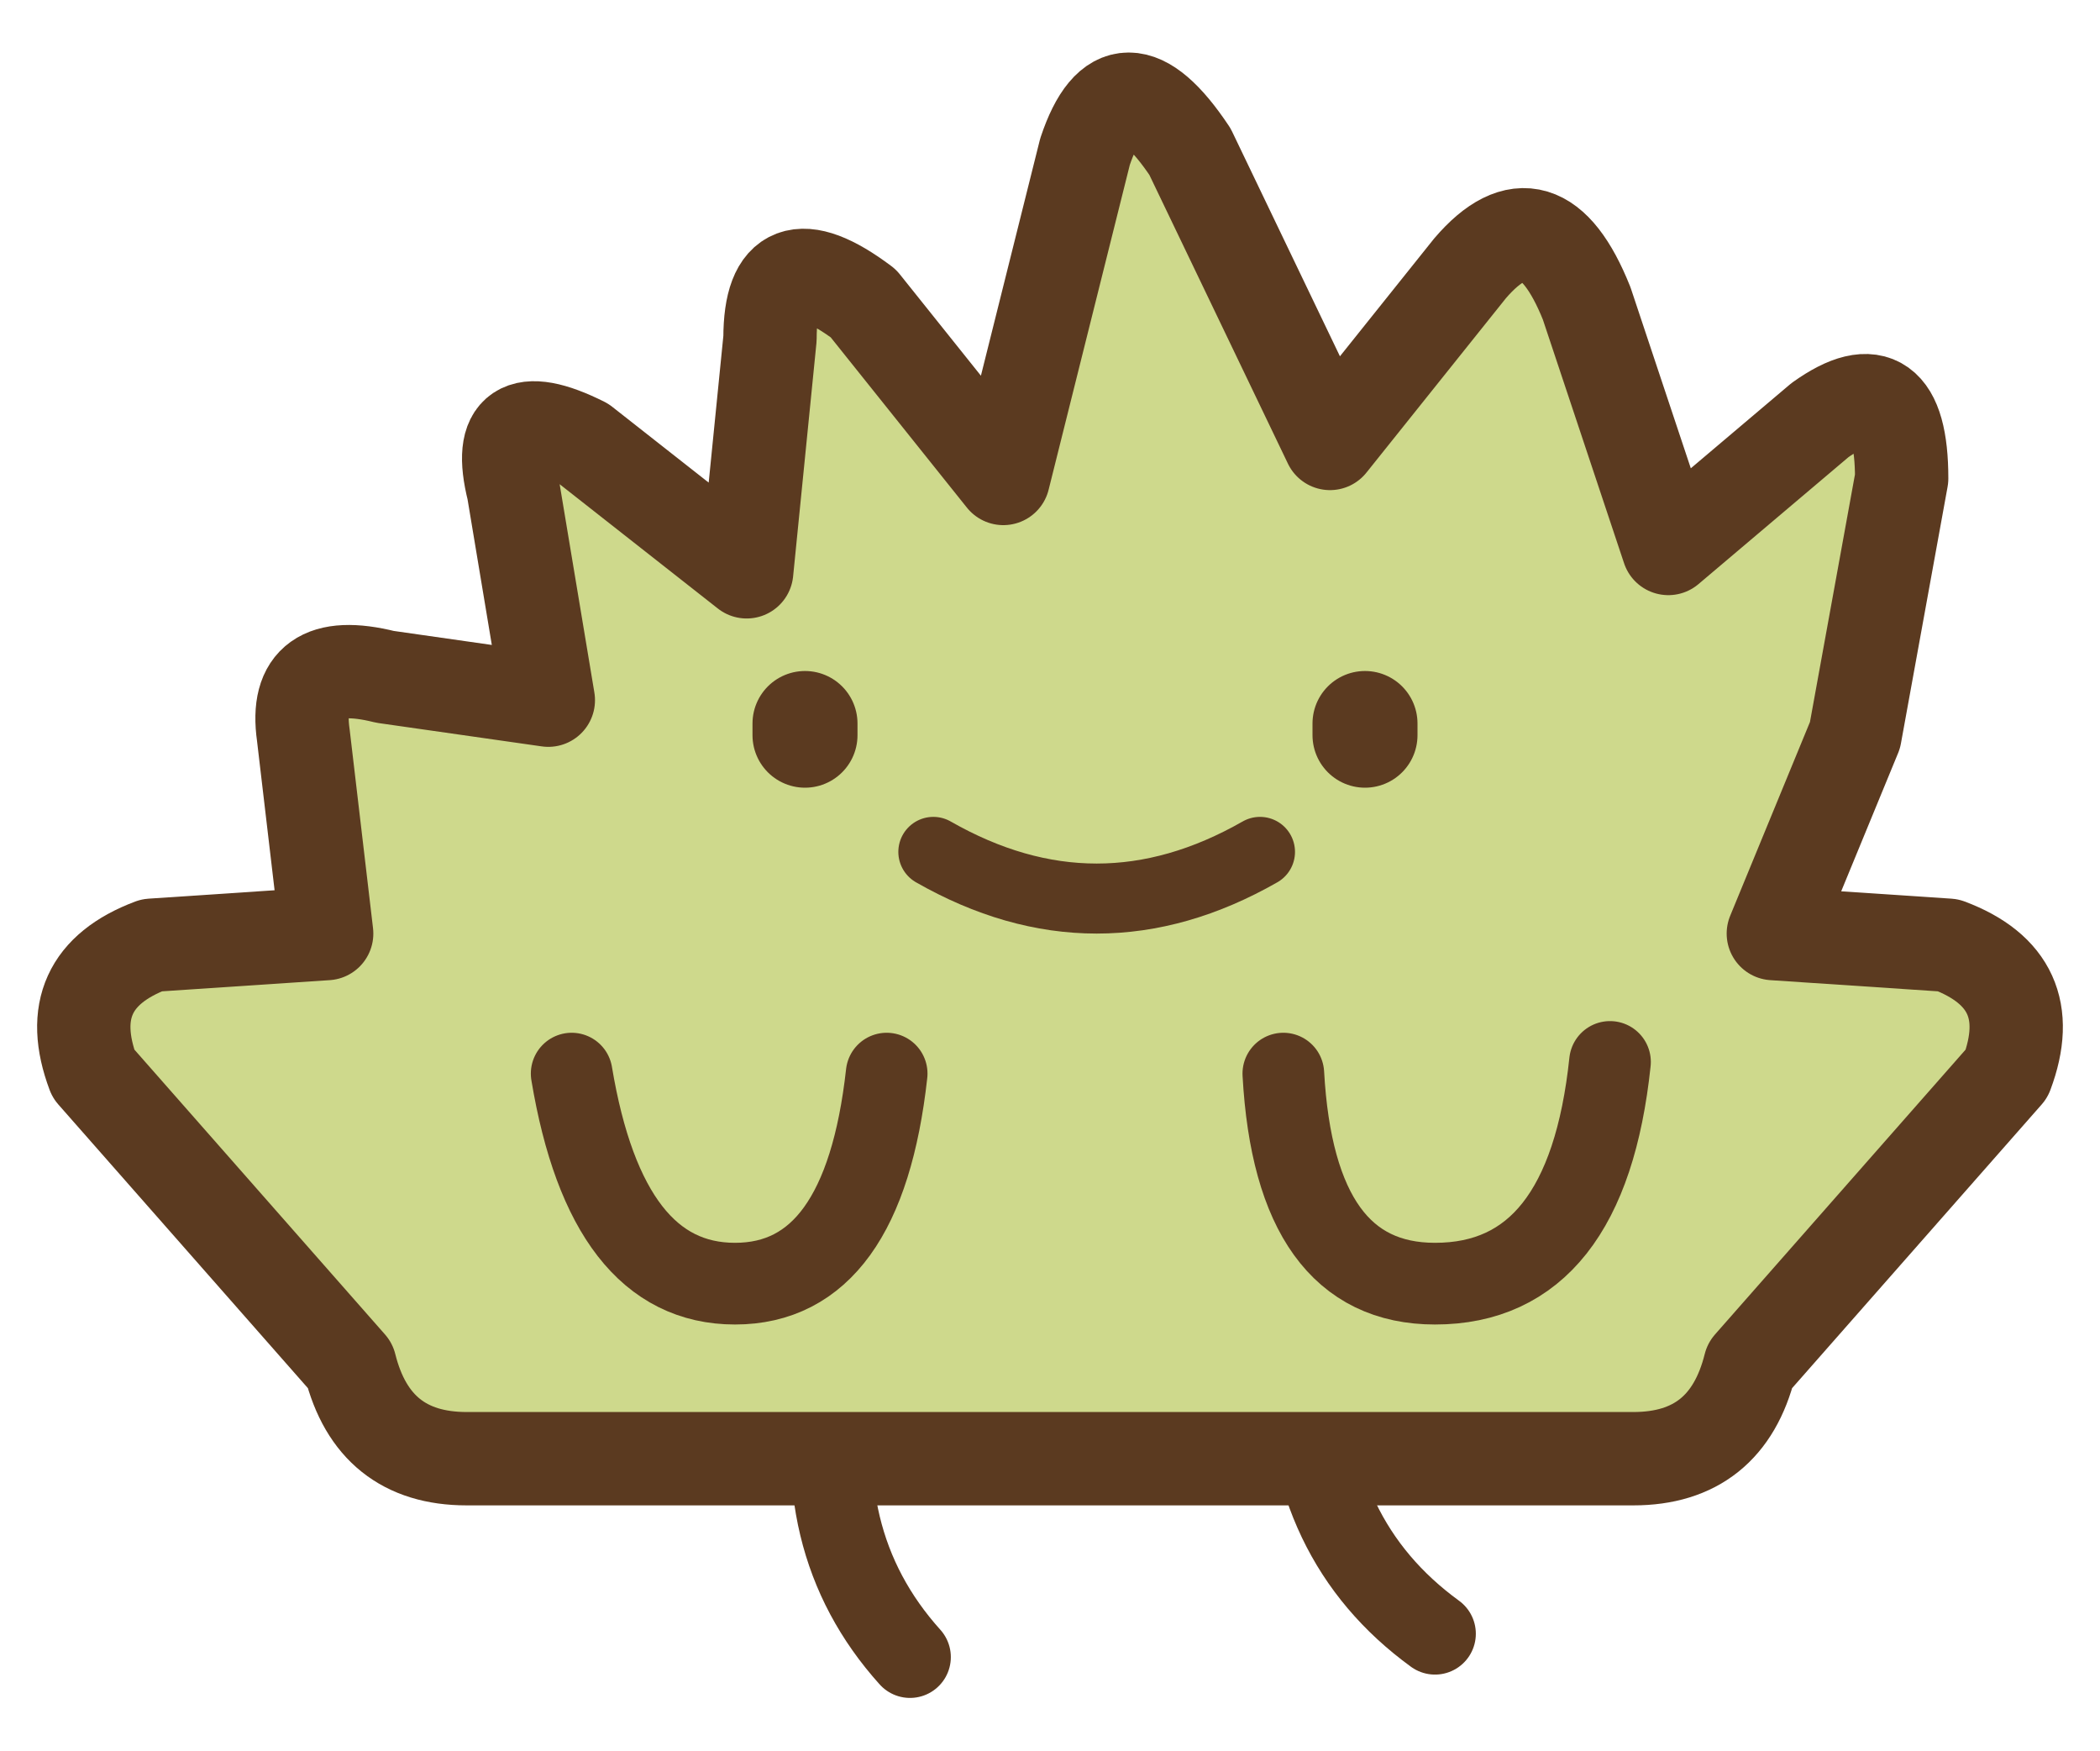
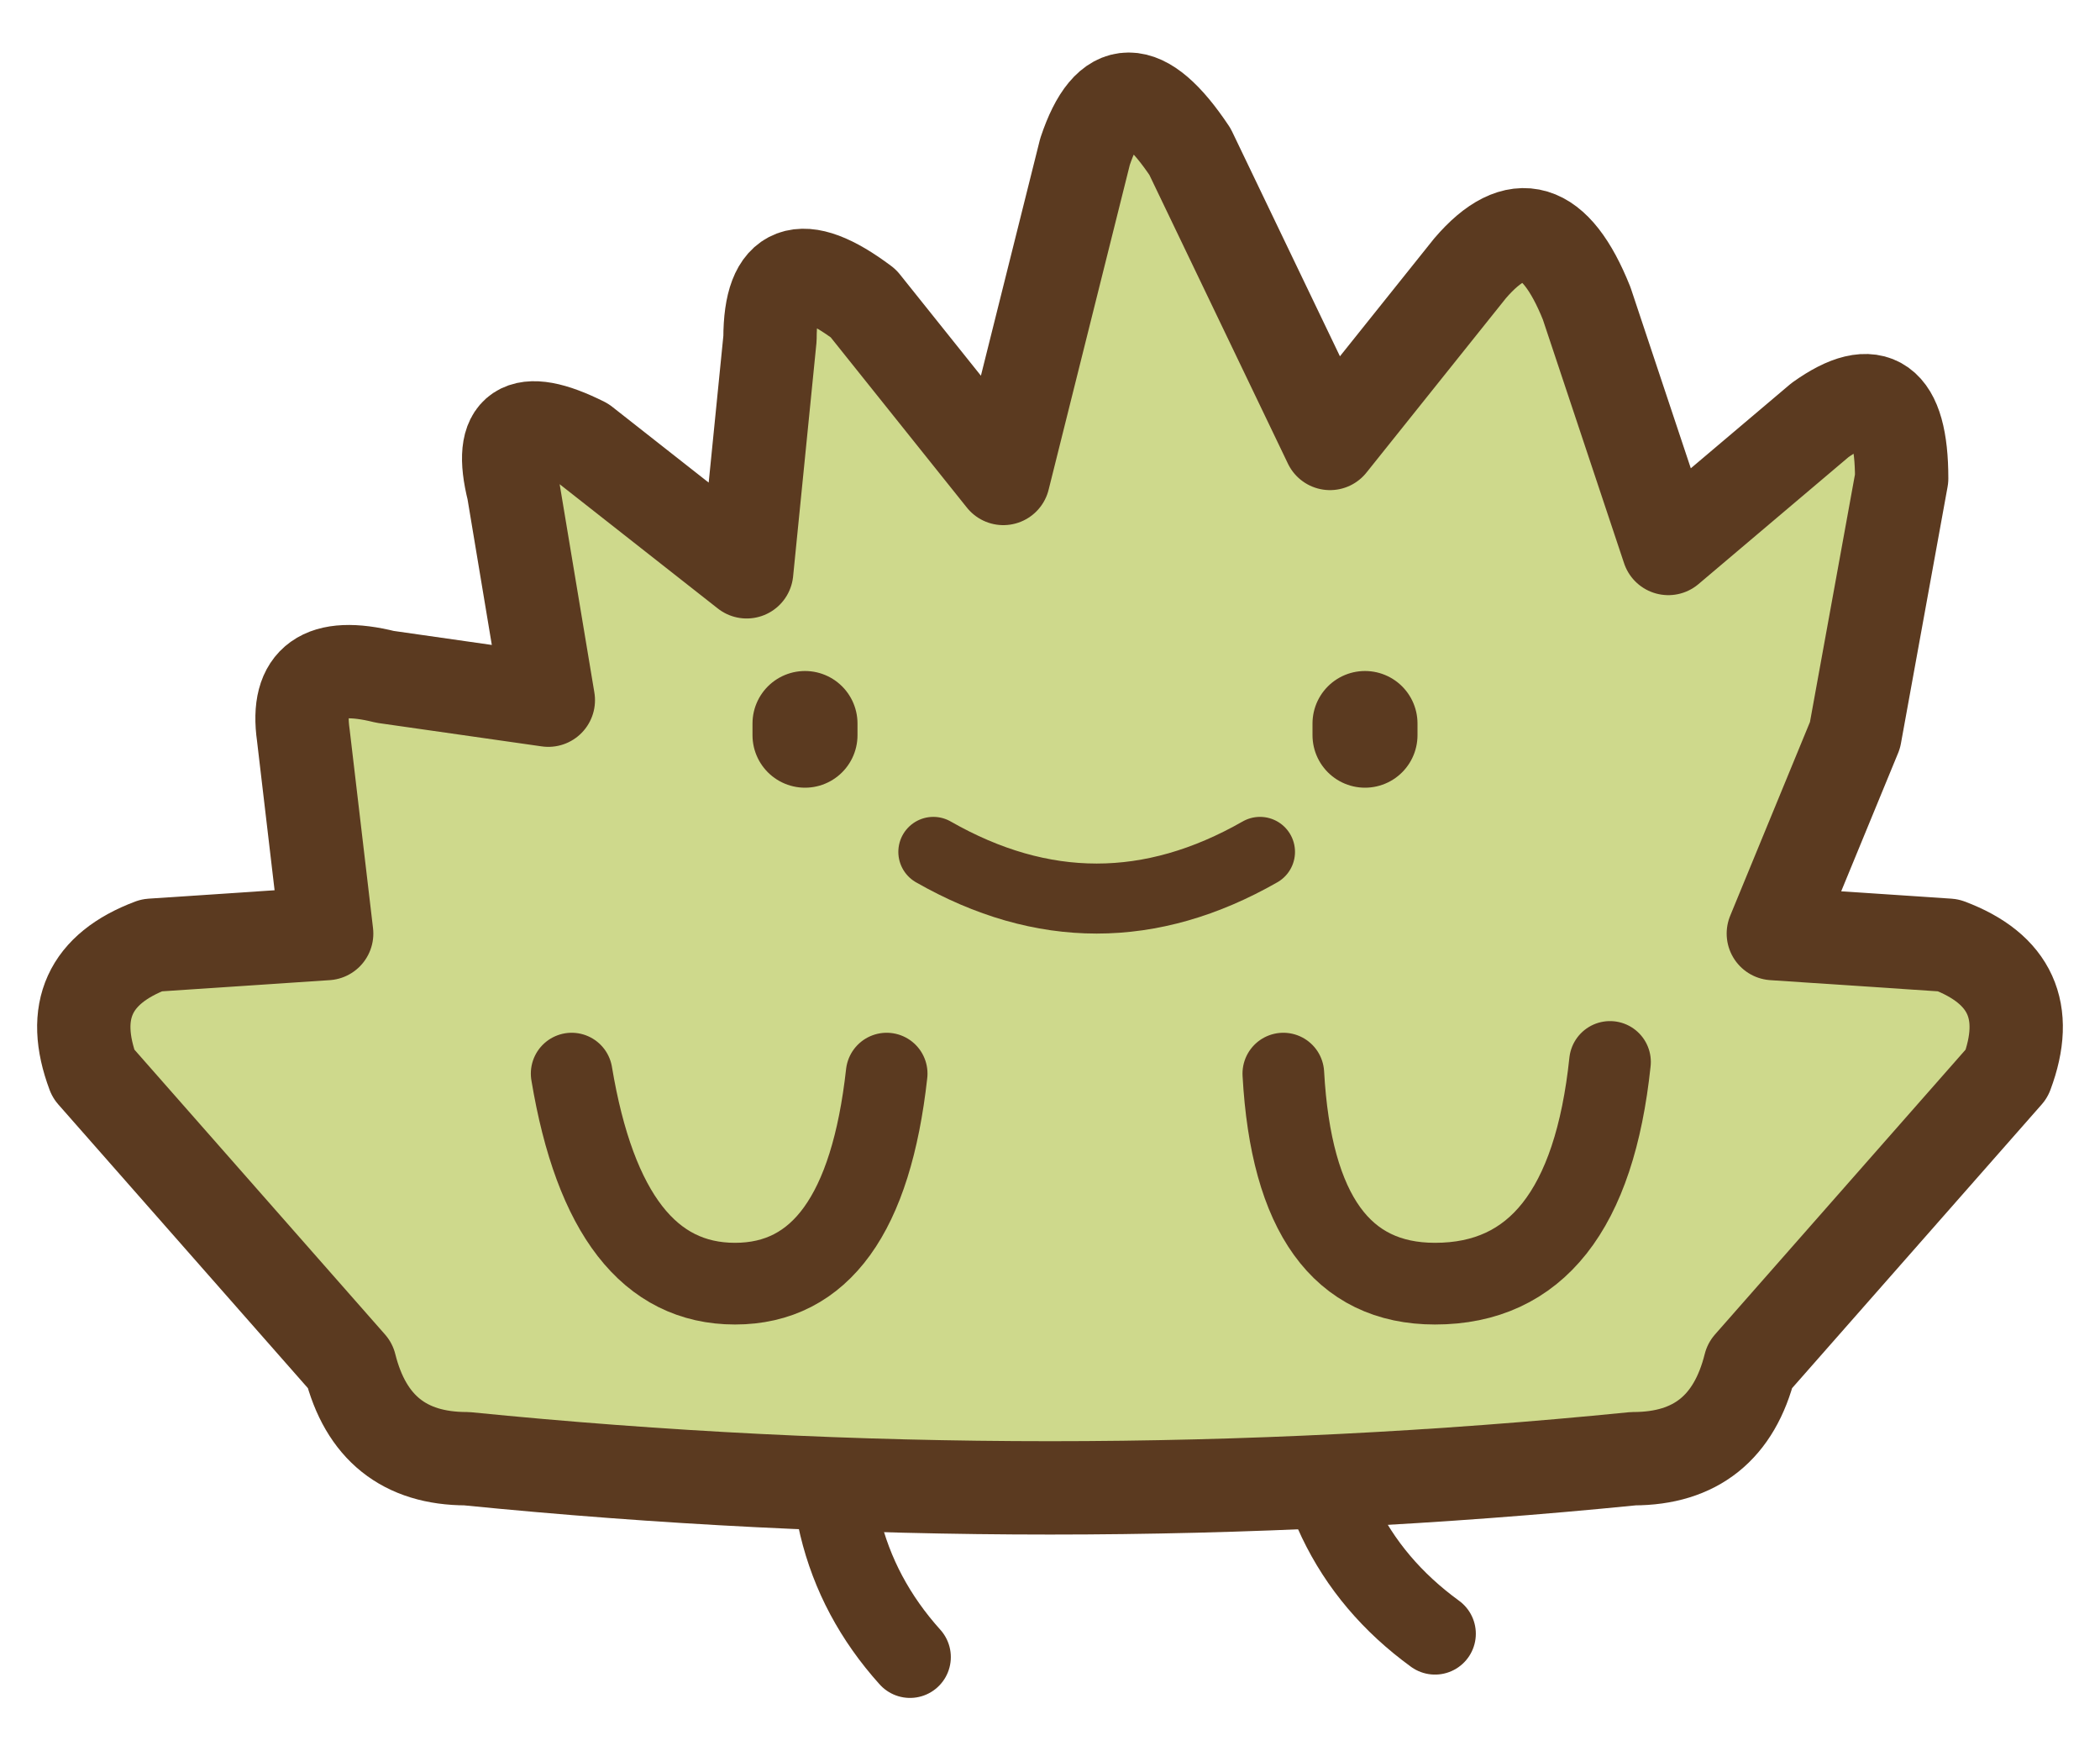
<svg xmlns="http://www.w3.org/2000/svg" viewBox="0 0 180 150" role="img" aria-label="小草团">
  <g class="grass-character">
    <g class="grass-legs" fill="none" stroke="#5b3a20" stroke-width="7" stroke-linecap="round">
      <path class="leg leg-left" d="M 72 117 Q 69 132 78 142" />
      <path class="leg leg-right" d="M 112 117 Q 112 132 123 140" />
    </g>
    <g class="grass-body">
-       <path class="grass-body-shape" d="M 30 117 L 8 92 Q 5 84 13 81 L 28 80 L 26 63 Q 25 56 33 58 L 47 60 L 44 42 Q 42 34 50 38 L 64 49 L 66 29 Q 66 20 74 26 L 86 41 L 93 13 Q 96 4 102 13 L 114 38 L 126 23 Q 132 16 136 26 L 143 47 L 156 36 Q 163 31 163 41 L 159 63 L 152 80 L 167 81 Q 175 84 172 92 L 150 117 Q 148 125 140 125 L 40 125 Q 32 125 30 117 Z" fill="#ced98c" stroke="#5b3a20" stroke-width="8" stroke-linecap="round" stroke-linejoin="round" />
+       <path class="grass-body-shape" d="M 30 117 L 8 92 Q 5 84 13 81 L 28 80 L 26 63 Q 25 56 33 58 L 47 60 L 44 42 Q 42 34 50 38 L 64 49 L 66 29 Q 66 20 74 26 L 86 41 L 93 13 Q 96 4 102 13 L 114 38 L 126 23 Q 132 16 136 26 L 143 47 L 156 36 Q 163 31 163 41 L 159 63 L 152 80 L 167 81 Q 175 84 172 92 L 150 117 Q 148 125 140 125 Q 90 130 40 125 Q 32 125 30 117 Z" fill="#ced98c" stroke="#5b3a20" stroke-width="8" stroke-linecap="round" stroke-linejoin="round" />
      <g class="grass-arms" fill="none" stroke="#5b3a20" stroke-width="7" stroke-linecap="round">
        <path class="arm arm-left" d="M 49 92 Q 52 110 63 110 Q 74 110 76 92" />
        <path class="arm arm-right" d="M 110 92 Q 111 110 123 110 Q 136 110 138 91" />
      </g>
      <g class="grass-face" stroke="#5b3a20" stroke-linecap="round">
        <path class="eye eye-left" d="M 69 62 L 69 63" stroke-width="9" />
        <path class="eye eye-right" d="M 117 62 L 117 63" stroke-width="9" />
        <path class="mouth mouth-smile" d="M 80 73 Q 94 81 108 73" fill="none" stroke-width="6" />
        <path class="mouth mouth-neutral" d="M 82 76 Q 94 78 106 76" fill="none" stroke-width="6" opacity="0" />
        <path class="mouth mouth-frown" d="M 82 80 Q 94 70 106 80" fill="none" stroke-width="6" opacity="0" />
      </g>
    </g>
  </g>
</svg>
